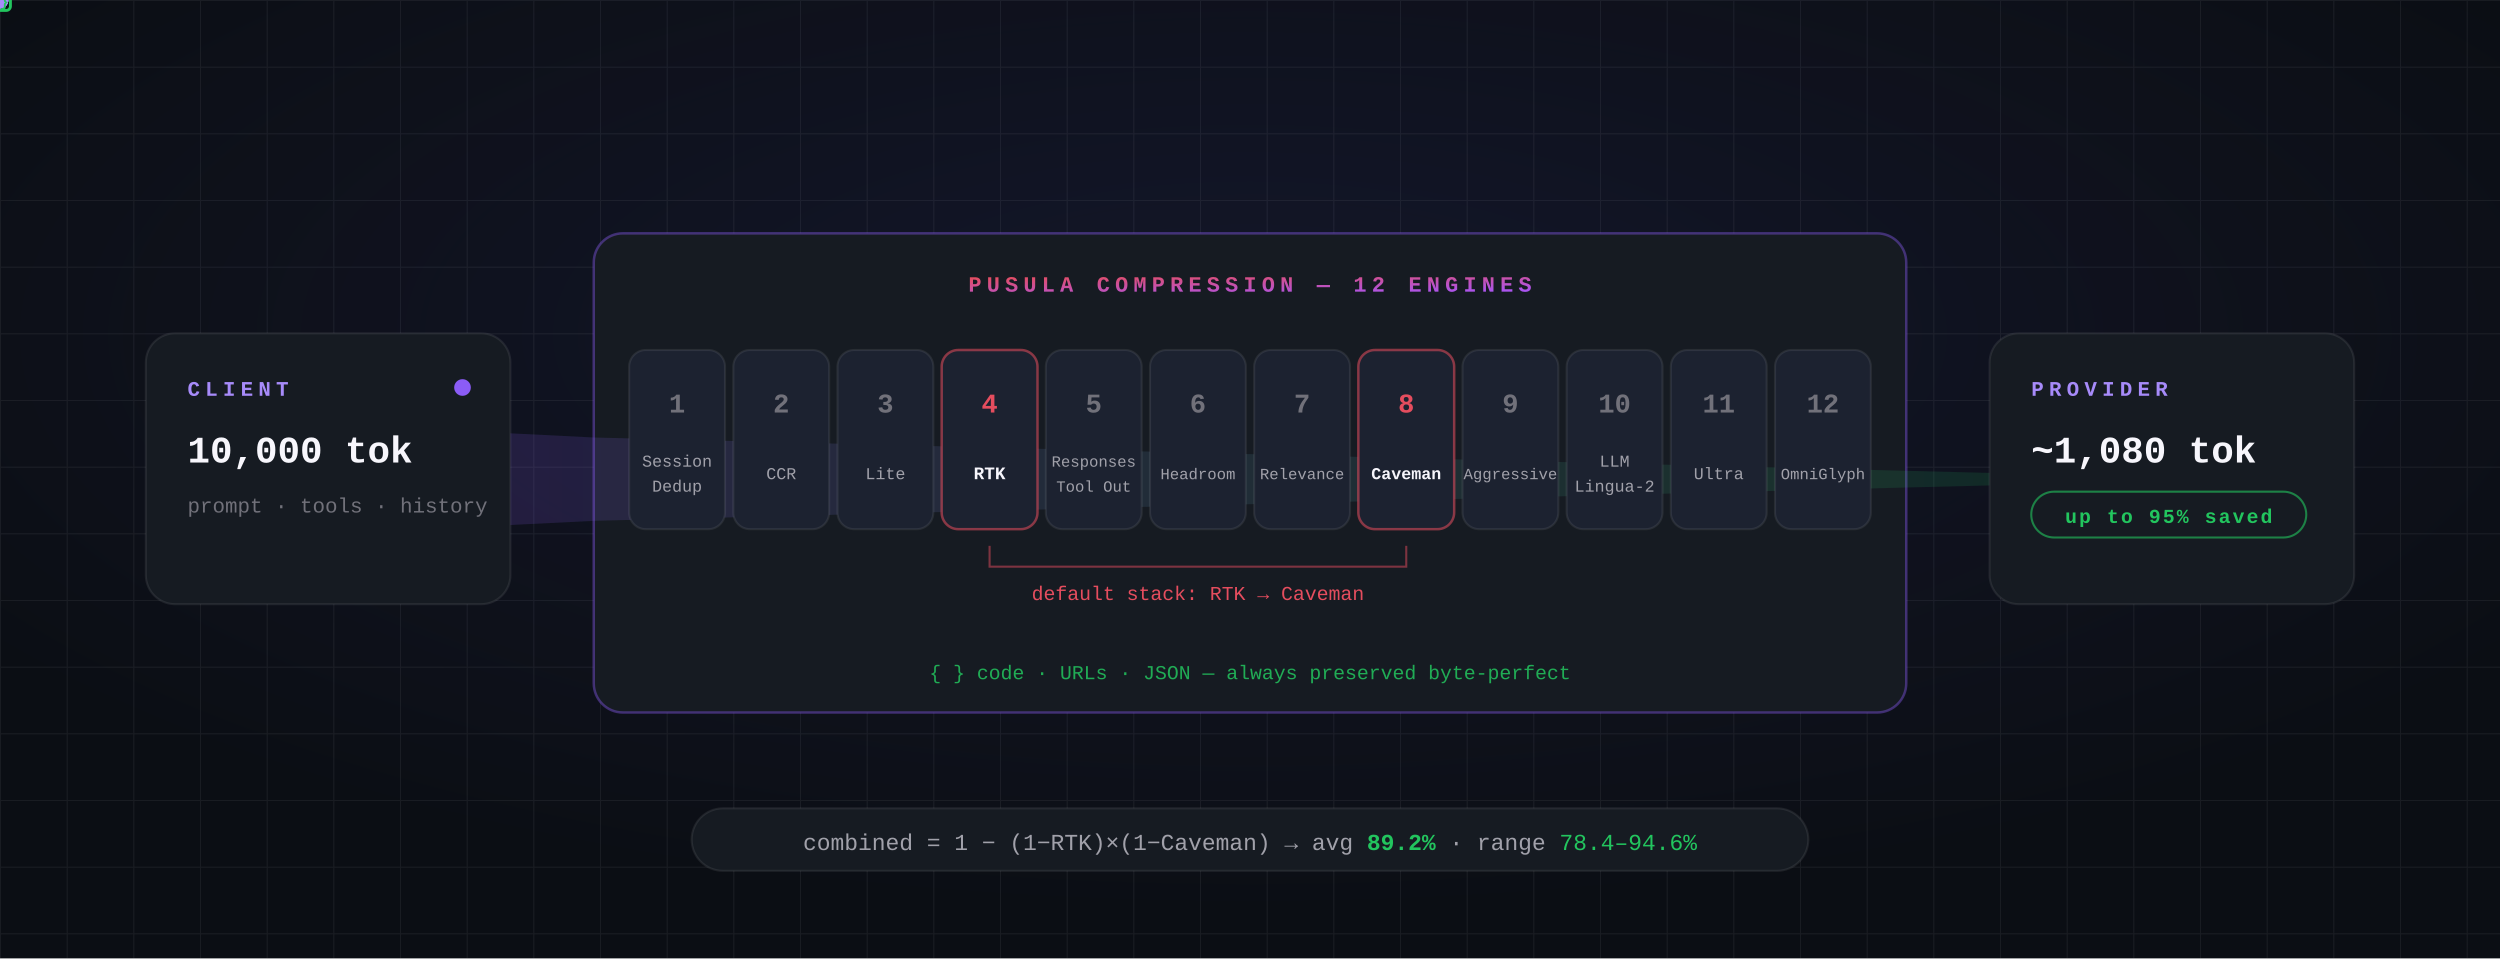
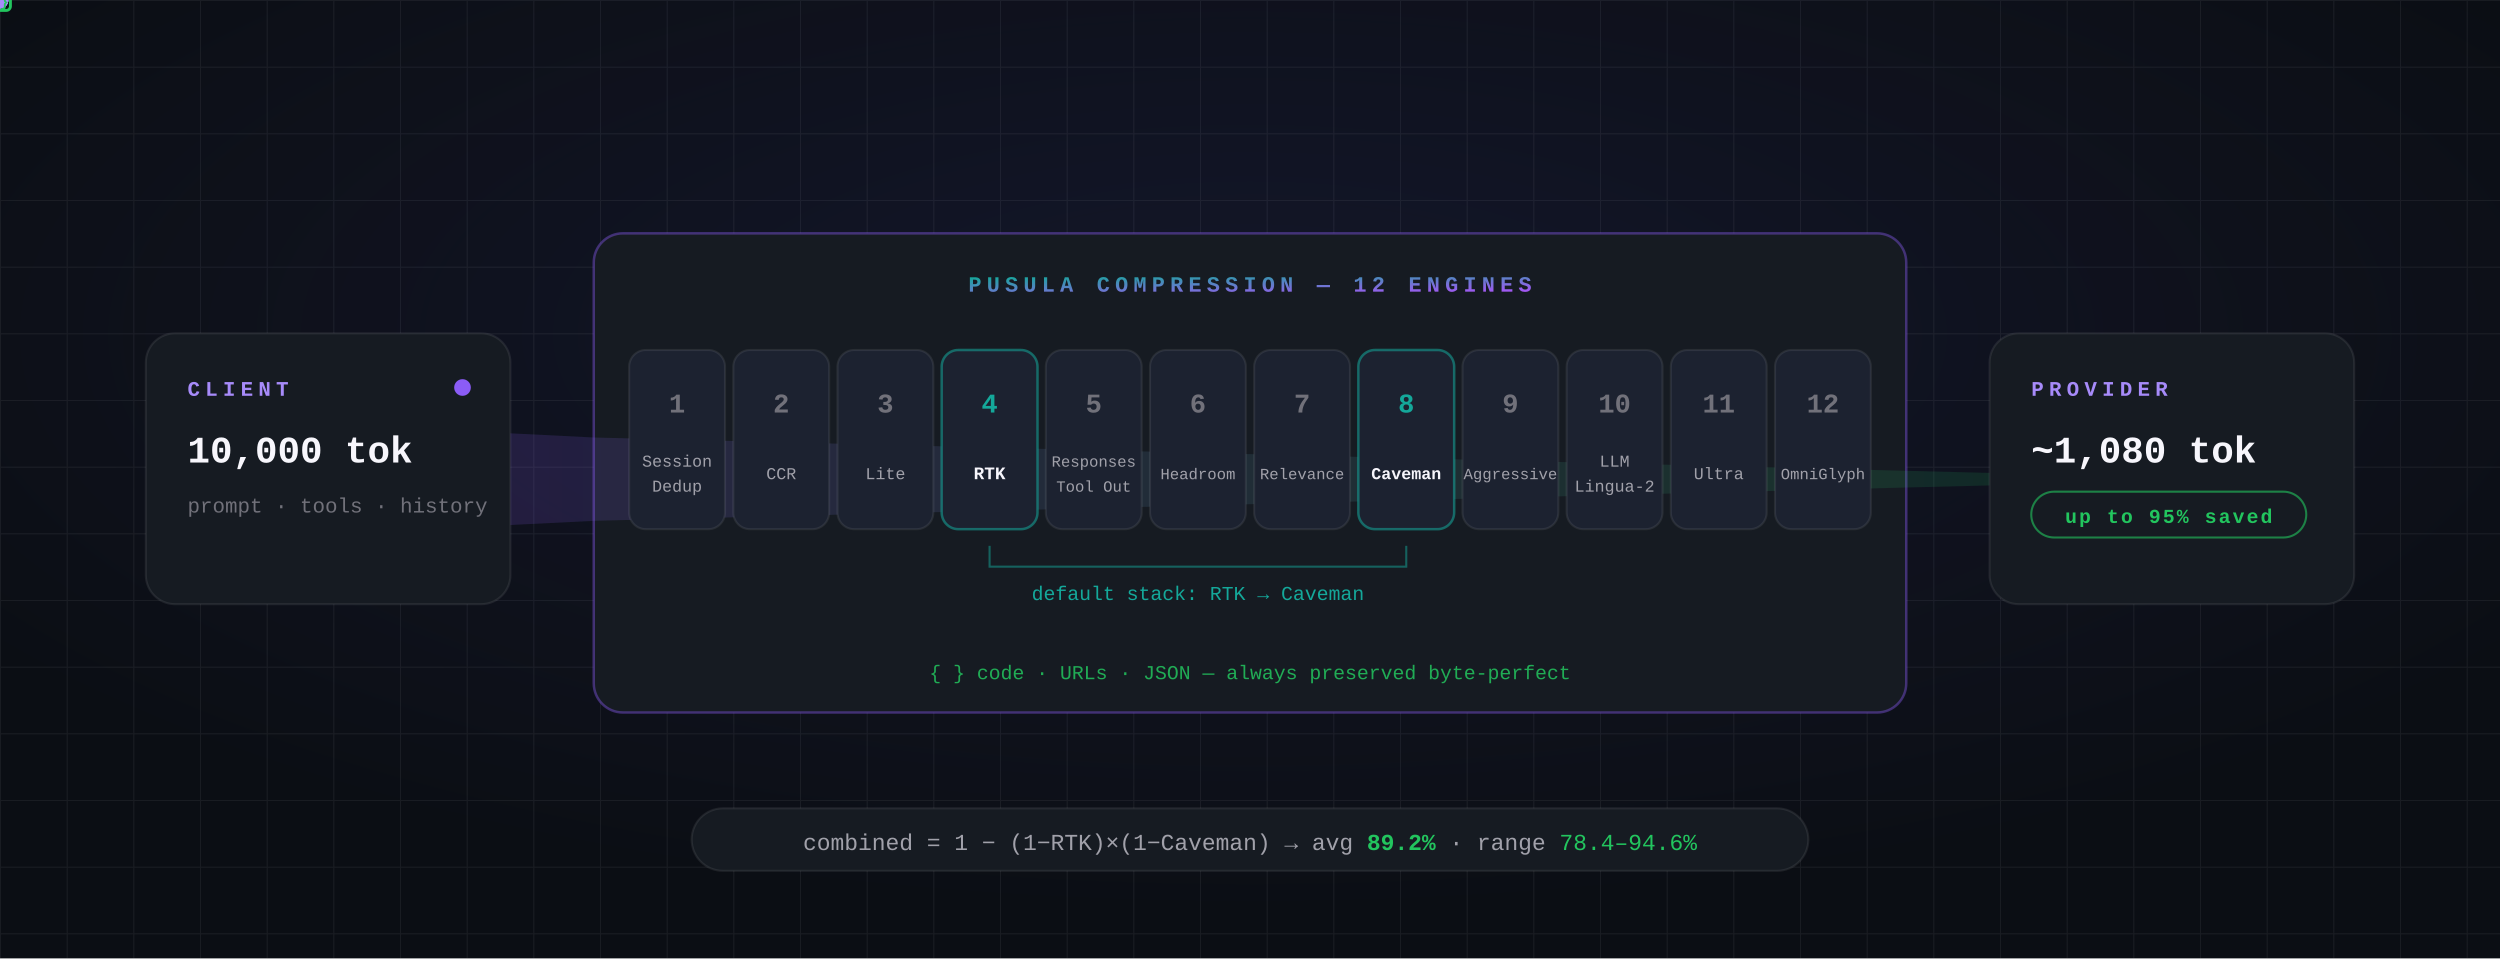
<svg xmlns="http://www.w3.org/2000/svg" viewBox="0 0 1200 460" role="img" aria-label="Pusula compression pipeline: a client request of 10,000 tokens passes through 12 stacked engines — Session-Dedup, CCR, Lite, RTK, Responses Tool Output, Headroom, Relevance, Caveman, Aggressive, LLMLingua-2, Ultra, OmniGlyph — and reaches the provider at about 1,080 tokens, up to 95% saved. The default stacked combo runs RTK then Caveman (average 89.2%, range 78.4–94.6%). Code, URLs and JSON are always preserved byte-perfect.">
  <defs>
    <pattern id="gridPaperZ" width="32" height="32" patternUnits="userSpaceOnUse">
      <path d="M 32 0 L 0 0 0 32" fill="none" stroke="#ffffff" stroke-opacity="0.06" stroke-width="1" />
    </pattern>
    <radialGradient id="bgGlowZ" cx="50%" cy="35%" r="60%">
      <stop offset="0%" stop-color="#6366f1" stop-opacity="0.10" />
      <stop offset="100%" stop-color="#6366f1" stop-opacity="0" />
    </radialGradient>
    <linearGradient id="funnelZ" x1="0" y1="0" x2="1" y2="0">
      <stop offset="0%" stop-color="#8b5cf6" stop-opacity="0.16" />
      <stop offset="100%" stop-color="#22c55e" stop-opacity="0.14" />
    </linearGradient>
    <path id="pTokZ" d="M 245,230 L 955,230" />
  </defs>
  <rect width="1200" height="460" fill="#0b0e14" />
  <rect width="1200" height="460" fill="url(#gridPaperZ)" />
  <rect width="1200" height="460" fill="url(#bgGlowZ)" />
  <rect x="70" y="160" width="175" height="130" rx="14" fill="#161b22" stroke="#ffffff" stroke-opacity="0.08" stroke-width="1" />
  <text x="90" y="190" font-family="Consolas, 'Courier New', monospace" font-size="10" letter-spacing="2.5" font-weight="700" fill="#a78bfa">CLIENT</text>
  <text x="90" y="222" font-family="Consolas, 'Courier New', monospace" font-size="18" font-weight="800" fill="#F7F6FC">10,000 tok</text>
  <text x="90" y="246" font-family="Consolas, 'Courier New', monospace" font-size="10" fill="#71717a">prompt · tools · history</text>
  <circle cx="222" cy="186" r="4" fill="#8b5cf6">
    <animate attributeName="opacity" values="1;0.4;1" dur="2.2s" repeatCount="indefinite" />
  </circle>
  <rect x="285" y="112" width="630" height="230" rx="14" fill="#161b22" stroke="#8b5cf6" stroke-width="1.2" stroke-opacity="0.4" />
  <text x="600" y="140" text-anchor="middle" font-family="Consolas, 'Courier New', monospace" font-size="10.5" letter-spacing="2.5" font-weight="700" fill="url(#gradBrandZ)">PUSULA COMPRESSION — 12 ENGINES</text>
  <linearGradient id="gradBrandZ" x1="0" y1="0" x2="1" y2="1">
-     <stop offset="0%" stop-color="#e54d5e" />
+     <stop offset="0%" stop-color="#14a89a" />
    <stop offset="100%" stop-color="#a855f7" />
  </linearGradient>
  <path d="M 245,208 L 285,210 L 915,226 L 955,227 L 955,233 L 915,234 L 285,250 L 245,252 Z" fill="url(#funnelZ)" />
  <g fill="#a78bfa">
    <circle r="4">
      <animateMotion dur="8s" repeatCount="indefinite" keyPoints="0;0;0.12;0.12" keyTimes="0;0.08;0.13;1" calcMode="linear">
        <mpath href="#pTokZ" />
      </animateMotion>
      <animate attributeName="opacity" values="0;0;1;1;0;0" keyTimes="0;0.08;0.09;0.125;0.14;1" dur="8s" repeatCount="indefinite" />
    </circle>
    <circle r="4">
      <animateMotion dur="8s" repeatCount="indefinite" keyPoints="0;0;0.29;0.29" keyTimes="0;0.085;0.22;1" calcMode="linear">
        <mpath href="#pTokZ" />
      </animateMotion>
      <animate attributeName="opacity" values="0;0;1;1;0;0" keyTimes="0;0.085;0.095;0.215;0.23;1" dur="8s" repeatCount="indefinite" />
    </circle>
    <circle r="4">
      <animateMotion dur="8s" repeatCount="indefinite" keyPoints="0;0;0.50;0.50" keyTimes="0;0.09;0.355;1" calcMode="linear">
        <mpath href="#pTokZ" />
      </animateMotion>
      <animate attributeName="opacity" values="0;0;1;1;0;0" keyTimes="0;0.09;0.10;0.35;0.365;1" dur="8s" repeatCount="indefinite" />
    </circle>
    <circle r="4">
      <animateMotion dur="8s" repeatCount="indefinite" keyPoints="0;0;0.81;0.81" keyTimes="0;0.095;0.49;1" calcMode="linear">
        <mpath href="#pTokZ" />
      </animateMotion>
      <animate attributeName="opacity" values="0;0;1;1;0;0" keyTimes="0;0.095;0.105;0.485;0.50;1" dur="8s" repeatCount="indefinite" />
    </circle>
    <circle r="4">
      <animateMotion dur="8s" repeatCount="indefinite" keyPoints="0;0;1;1" keyTimes="0;0.10;0.60;1" calcMode="linear">
        <mpath href="#pTokZ" />
      </animateMotion>
      <animate attributeName="r" values="4;4;2.4;2.4" keyTimes="0;0.10;0.60;1" dur="8s" repeatCount="indefinite" />
      <animate attributeName="opacity" values="0;0;1;1;0;0" keyTimes="0;0.10;0.11;0.60;0.64;1" dur="8s" repeatCount="indefinite" />
    </circle>
  </g>
  <g>
    <animateMotion dur="8s" repeatCount="indefinite" keyPoints="0;0;1;1" keyTimes="0;0.14;0.64;1" calcMode="linear">
      <mpath href="#pTokZ" />
    </animateMotion>
    <animate attributeName="opacity" values="0;0;1;1;0;0" keyTimes="0;0.14;0.15;0.64;0.68;1" dur="8s" repeatCount="indefinite" />
    <rect x="-5" y="-5" width="10" height="10" rx="2" fill="none" stroke="#22c55e" stroke-width="1.4" />
    <text y="3" text-anchor="middle" font-family="Consolas, 'Courier New', monospace" font-size="7" font-weight="700" fill="#22c55e">{}</text>
  </g>
  <g font-family="Consolas, 'Courier New', monospace" text-anchor="middle">
    <g transform="translate(302,168)">
      <rect width="46" height="86" rx="8" fill="#1c2230" stroke="#ffffff" stroke-opacity="0.08" />
      <rect width="46" height="86" rx="8" fill="none" stroke="#8b5cf6" stroke-width="1.4" stroke-opacity="0">
        <animate attributeName="stroke-opacity" values="0;0;0.9;0;0" keyTimes="0;0.10;0.13;0.17;1" dur="8s" repeatCount="indefinite" />
      </rect>
      <text x="23" y="30" font-size="13" font-weight="800" fill="#71717a">1</text>
      <text x="23" y="56" font-size="8" fill="#a1a1aa">Session</text>
      <text x="23" y="68" font-size="8" fill="#a1a1aa">Dedup</text>
    </g>
    <g transform="translate(352,168)">
      <rect width="46" height="86" rx="8" fill="#1c2230" stroke="#ffffff" stroke-opacity="0.08" />
      <rect width="46" height="86" rx="8" fill="none" stroke="#8b5cf6" stroke-width="1.4" stroke-opacity="0">
        <animate attributeName="stroke-opacity" values="0;0;0.9;0;0" keyTimes="0;0.145;0.175;0.215;1" dur="8s" repeatCount="indefinite" />
      </rect>
      <text x="23" y="30" font-size="13" font-weight="800" fill="#71717a">2</text>
      <text x="23" y="62" font-size="8" fill="#a1a1aa">CCR</text>
    </g>
    <g transform="translate(402,168)">
      <rect width="46" height="86" rx="8" fill="#1c2230" stroke="#ffffff" stroke-opacity="0.08" />
      <rect width="46" height="86" rx="8" fill="none" stroke="#8b5cf6" stroke-width="1.4" stroke-opacity="0">
        <animate attributeName="stroke-opacity" values="0;0;0.9;0;0" keyTimes="0;0.19;0.22;0.26;1" dur="8s" repeatCount="indefinite" />
      </rect>
      <text x="23" y="30" font-size="13" font-weight="800" fill="#71717a">3</text>
      <text x="23" y="62" font-size="8" fill="#a1a1aa">Lite</text>
    </g>
    <g transform="translate(452,168)">
-       <rect width="46" height="86" rx="8" fill="#1c2230" stroke="#e54d5e" stroke-opacity="0.55" stroke-width="1.2" />
-       <rect width="46" height="86" rx="8" fill="none" stroke="#e54d5e" stroke-width="1.6" stroke-opacity="0">
+       <rect width="46" height="86" rx="8" fill="#1c2230" stroke="#14a89a" stroke-opacity="0.55" stroke-width="1.2" />
+       <rect width="46" height="86" rx="8" fill="none" stroke="#14a89a" stroke-width="1.6" stroke-opacity="0">
        <animate attributeName="stroke-opacity" values="0;0;1;0;0" keyTimes="0;0.235;0.265;0.305;1" dur="8s" repeatCount="indefinite" />
      </rect>
-       <text x="23" y="30" font-size="13" font-weight="800" fill="#e54d5e">4</text>
+       <text x="23" y="30" font-size="13" font-weight="800" fill="#14a89a">4</text>
      <text x="23" y="62" font-size="8.5" font-weight="700" fill="#F7F6FC">RTK</text>
    </g>
    <g transform="translate(502,168)">
      <rect width="46" height="86" rx="8" fill="#1c2230" stroke="#ffffff" stroke-opacity="0.08" />
      <rect width="46" height="86" rx="8" fill="none" stroke="#8b5cf6" stroke-width="1.4" stroke-opacity="0">
        <animate attributeName="stroke-opacity" values="0;0;0.9;0;0" keyTimes="0;0.28;0.31;0.35;1" dur="8s" repeatCount="indefinite" />
      </rect>
      <text x="23" y="30" font-size="13" font-weight="800" fill="#71717a">5</text>
      <text x="23" y="56" font-size="7.5" fill="#a1a1aa">Responses</text>
      <text x="23" y="68" font-size="7.5" fill="#a1a1aa">Tool Out</text>
    </g>
    <g transform="translate(552,168)">
      <rect width="46" height="86" rx="8" fill="#1c2230" stroke="#ffffff" stroke-opacity="0.08" />
      <rect width="46" height="86" rx="8" fill="none" stroke="#8b5cf6" stroke-width="1.4" stroke-opacity="0">
        <animate attributeName="stroke-opacity" values="0;0;0.9;0;0" keyTimes="0;0.325;0.355;0.395;1" dur="8s" repeatCount="indefinite" />
      </rect>
      <text x="23" y="30" font-size="13" font-weight="800" fill="#71717a">6</text>
      <text x="23" y="62" font-size="7.5" fill="#a1a1aa">Headroom</text>
    </g>
    <g transform="translate(602,168)">
      <rect width="46" height="86" rx="8" fill="#1c2230" stroke="#ffffff" stroke-opacity="0.08" />
      <rect width="46" height="86" rx="8" fill="none" stroke="#8b5cf6" stroke-width="1.4" stroke-opacity="0">
        <animate attributeName="stroke-opacity" values="0;0;0.9;0;0" keyTimes="0;0.37;0.40;0.44;1" dur="8s" repeatCount="indefinite" />
      </rect>
      <text x="23" y="30" font-size="13" font-weight="800" fill="#71717a">7</text>
      <text x="23" y="62" font-size="7.5" fill="#a1a1aa">Relevance</text>
    </g>
    <g transform="translate(652,168)">
-       <rect width="46" height="86" rx="8" fill="#1c2230" stroke="#e54d5e" stroke-opacity="0.55" stroke-width="1.2" />
-       <rect width="46" height="86" rx="8" fill="none" stroke="#e54d5e" stroke-width="1.6" stroke-opacity="0">
+       <rect width="46" height="86" rx="8" fill="#1c2230" stroke="#14a89a" stroke-opacity="0.55" stroke-width="1.2" />
+       <rect width="46" height="86" rx="8" fill="none" stroke="#14a89a" stroke-width="1.6" stroke-opacity="0">
        <animate attributeName="stroke-opacity" values="0;0;1;0;0" keyTimes="0;0.415;0.445;0.485;1" dur="8s" repeatCount="indefinite" />
      </rect>
-       <text x="23" y="30" font-size="13" font-weight="800" fill="#e54d5e">8</text>
+       <text x="23" y="30" font-size="13" font-weight="800" fill="#14a89a">8</text>
      <text x="23" y="62" font-size="8" font-weight="700" fill="#F7F6FC">Caveman</text>
    </g>
    <g transform="translate(702,168)">
      <rect width="46" height="86" rx="8" fill="#1c2230" stroke="#ffffff" stroke-opacity="0.08" />
      <rect width="46" height="86" rx="8" fill="none" stroke="#8b5cf6" stroke-width="1.4" stroke-opacity="0">
        <animate attributeName="stroke-opacity" values="0;0;0.9;0;0" keyTimes="0;0.46;0.49;0.53;1" dur="8s" repeatCount="indefinite" />
      </rect>
      <text x="23" y="30" font-size="13" font-weight="800" fill="#71717a">9</text>
      <text x="23" y="62" font-size="7.5" fill="#a1a1aa">Aggressive</text>
    </g>
    <g transform="translate(752,168)">
      <rect width="46" height="86" rx="8" fill="#1c2230" stroke="#ffffff" stroke-opacity="0.08" />
      <rect width="46" height="86" rx="8" fill="none" stroke="#8b5cf6" stroke-width="1.4" stroke-opacity="0">
        <animate attributeName="stroke-opacity" values="0;0;0.9;0;0" keyTimes="0;0.50;0.53;0.57;1" dur="8s" repeatCount="indefinite" />
      </rect>
      <text x="23" y="30" font-size="13" font-weight="800" fill="#71717a">10</text>
      <text x="23" y="56" font-size="8" fill="#a1a1aa">LLM</text>
      <text x="23" y="68" font-size="8" fill="#a1a1aa">Lingua-2</text>
    </g>
    <g transform="translate(802,168)">
      <rect width="46" height="86" rx="8" fill="#1c2230" stroke="#ffffff" stroke-opacity="0.08" />
      <rect width="46" height="86" rx="8" fill="none" stroke="#8b5cf6" stroke-width="1.4" stroke-opacity="0">
        <animate attributeName="stroke-opacity" values="0;0;0.9;0;0" keyTimes="0;0.54;0.57;0.61;1" dur="8s" repeatCount="indefinite" />
      </rect>
      <text x="23" y="30" font-size="13" font-weight="800" fill="#71717a">11</text>
      <text x="23" y="62" font-size="8" fill="#a1a1aa">Ultra</text>
    </g>
    <g transform="translate(852,168)">
      <rect width="46" height="86" rx="8" fill="#1c2230" stroke="#ffffff" stroke-opacity="0.08" />
      <rect width="46" height="86" rx="8" fill="none" stroke="#8b5cf6" stroke-width="1.4" stroke-opacity="0">
        <animate attributeName="stroke-opacity" values="0;0;0.9;0;0" keyTimes="0;0.575;0.605;0.645;1" dur="8s" repeatCount="indefinite" />
      </rect>
      <text x="23" y="30" font-size="13" font-weight="800" fill="#71717a">12</text>
      <text x="23" y="62" font-size="7.5" fill="#a1a1aa">OmniGlyph</text>
    </g>
  </g>
-   <path d="M 475,262 L 475,272 L 675,272 L 675,262" fill="none" stroke="#e54d5e" stroke-width="1" stroke-opacity="0.5" />
-   <text x="575" y="288" text-anchor="middle" font-family="Consolas, 'Courier New', monospace" font-size="9.5" fill="#e54d5e">default stack: RTK → Caveman</text>
+   <path d="M 475,262 L 475,272 L 675,272 L 675,262" fill="none" stroke="#14a89a" stroke-width="1" stroke-opacity="0.5" />
+   <text x="575" y="288" text-anchor="middle" font-family="Consolas, 'Courier New', monospace" font-size="9.5" fill="#14a89a">default stack: RTK → Caveman</text>
  <text x="600" y="326" text-anchor="middle" font-family="Consolas, 'Courier New', monospace" font-size="9.5" fill="#22c55e" opacity="0.85">{ } code · URLs · JSON — always preserved byte-perfect</text>
  <rect x="955" y="160" width="175" height="130" rx="14" fill="#161b22" stroke="#ffffff" stroke-opacity="0.08" stroke-width="1" />
  <text x="975" y="190" font-family="Consolas, 'Courier New', monospace" font-size="10" letter-spacing="2.5" font-weight="700" fill="#a78bfa">PROVIDER</text>
  <text x="975" y="222" font-family="Consolas, 'Courier New', monospace" font-size="18" font-weight="800" fill="#F7F6FC">~1,080 tok</text>
  <g transform="translate(975,236)">
    <rect width="132" height="22" rx="11" fill="none" stroke="#22c55e" stroke-width="1" stroke-opacity="0.6" />
    <text x="66" y="15" text-anchor="middle" font-family="Consolas, 'Courier New', monospace" font-size="9.5" letter-spacing="1" font-weight="700" fill="#22c55e">
      <animate attributeName="opacity" values="0.75;0.75;1;1;0.75" keyTimes="0;0.58;0.62;0.78;1" dur="8s" repeatCount="indefinite" />up to 95% saved</text>
  </g>
  <g transform="translate(600,404)">
    <rect x="-268" y="-16" width="536" height="30" rx="15" fill="#161b22" stroke="#ffffff" stroke-opacity="0.08" />
    <text y="4" text-anchor="middle" font-family="Consolas, 'Courier New', monospace" font-size="11" fill="#a1a1aa">combined = 1 − (1−RTK)×(1−Caveman) → avg <tspan fill="#22c55e" font-weight="700">89.2%</tspan> · range <tspan fill="#22c55e">78.4–94.6%</tspan>
    </text>
  </g>
</svg>
